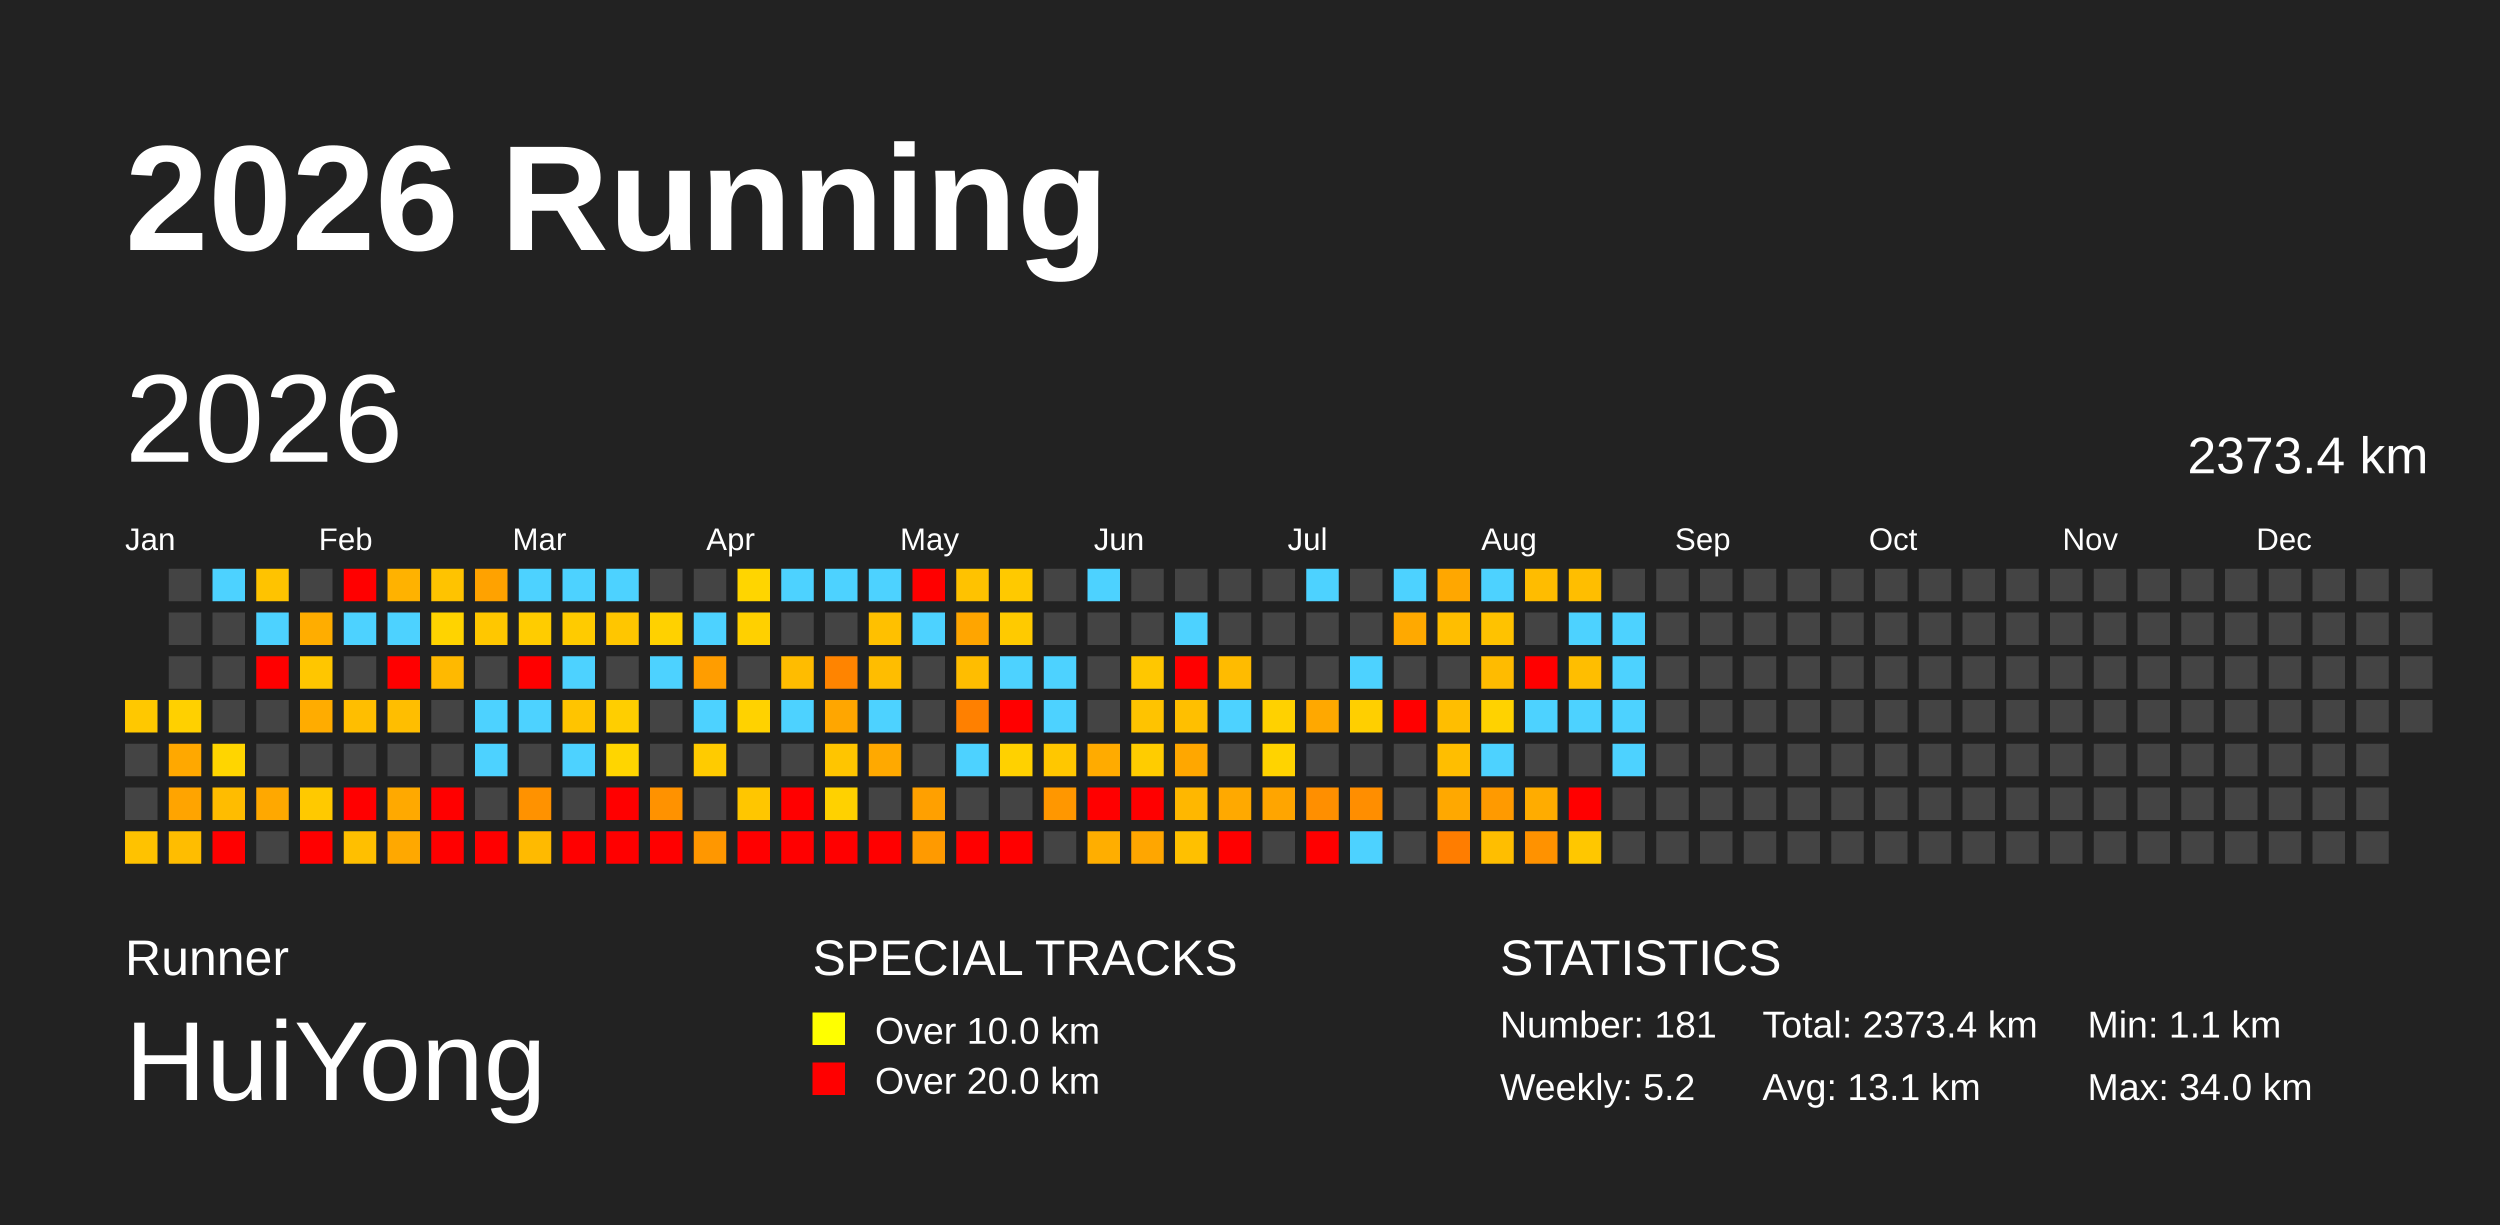
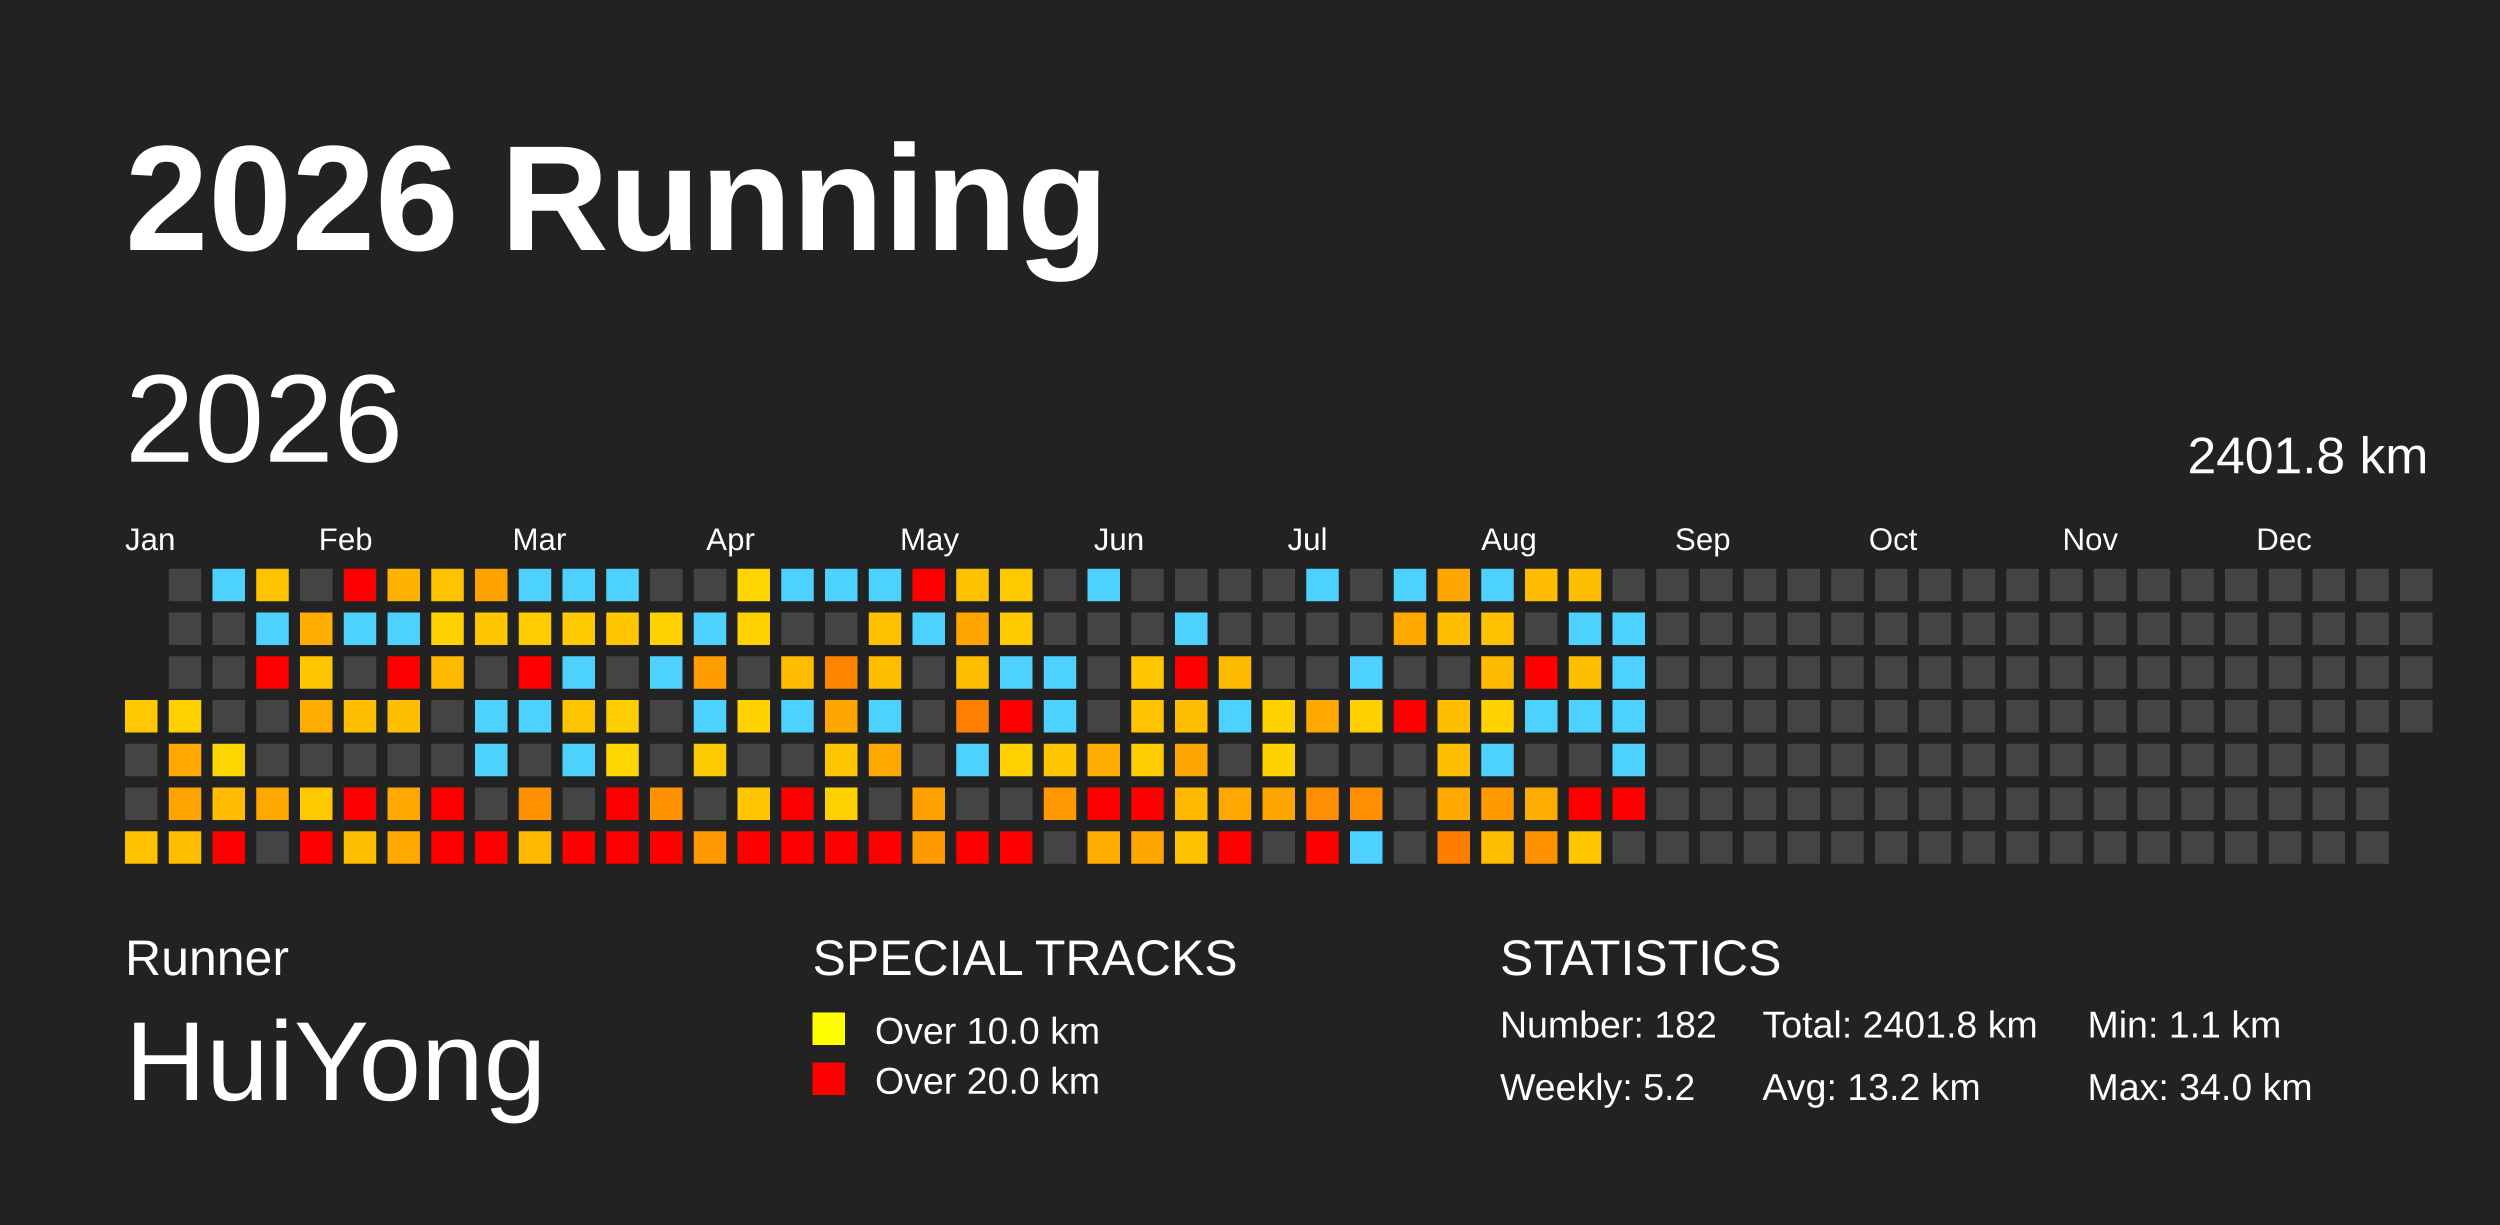
<svg xmlns="http://www.w3.org/2000/svg" baseProfile="full" height="98mm" version="1.1" viewBox="0,0,200,98" width="200mm">
  <defs />
  <rect fill="#222222" height="98" width="200" x="0" y="0" />
  <text fill="#FFFFFF" style="font-size:12px; font-family:Arial; font-weight:bold;" x="10" y="20">2026 Running</text>
  <text fill="#FFFFFF" style="font-size:4px; font-family:Arial" x="10" y="78">Runner</text>
  <text fill="#FFFFFF" style="font-size:9px; font-family:Arial" x="10" y="88">HuiYong</text>
  <text fill="#FFFFFF" style="font-size:4px; font-family:Arial" x="65" y="78">SPECIAL TRACKS</text>
  <rect fill="yellow" height="2.6" width="2.6" x="65" y="81" />
  <text fill="#FFFFFF" style="font-size:3px; font-family:Arial" x="70" y="83.5">Over 10.0 km</text>
  <rect fill="red" height="2.6" width="2.6" x="65" y="85" />
  <text fill="#FFFFFF" style="font-size:3px; font-family:Arial" x="70" y="87.5">Over 20.0 km</text>
  <text fill="#FFFFFF" style="font-size:4px; font-family:Arial" x="120" y="78">STATISTICS</text>
-   <text fill="#FFFFFF" style="font-size:3px; font-family:Arial" x="120" y="83">Number: 181</text>
+   <text fill="#FFFFFF" style="font-size:3px; font-family:Arial" x="120" y="83">Number: 182</text>
  <text fill="#FFFFFF" style="font-size:3px; font-family:Arial" x="120" y="88">Weekly: 5.2</text>
-   <text fill="#FFFFFF" style="font-size:3px; font-family:Arial" x="141" y="83">Total: 2373.4 km</text>
-   <text fill="#FFFFFF" style="font-size:3px; font-family:Arial" x="141" y="88">Avg: 13.1 km</text>
+   <text fill="#FFFFFF" style="font-size:3px; font-family:Arial" x="141" y="83">Total: 2401.8 km</text>
+   <text fill="#FFFFFF" style="font-size:3px; font-family:Arial" x="141" y="88">Avg: 13.2 km</text>
  <text fill="#FFFFFF" style="font-size:3px; font-family:Arial" x="167" y="83">Min: 1.1 km</text>
  <text fill="#FFFFFF" style="font-size:3px; font-family:Arial" x="167" y="88">Max: 34.0 km</text>
  <text dominant-baseline="hanging" fill="#FFFFFF" style="font-size:10.0px; font-family:Arial;" x="10" y="30">2026</text>
-   <text dominant-baseline="hanging" fill="#FFFFFF" style="font-size:4.125px; font-family:Arial;" x="175" y="35">2373.4 km</text>
+   <text dominant-baseline="hanging" fill="#FFFFFF" style="font-size:4.125px; font-family:Arial;" x="175" y="35">2401.8 km</text>
  <text fill="#FFFFFF" style="font-size:2.5px; font-family:Arial" x="10.0" y="44">Jan</text>
  <text fill="#FFFFFF" style="font-size:2.5px; font-family:Arial" x="25.5" y="44">Feb</text>
  <text fill="#FFFFFF" style="font-size:2.5px; font-family:Arial" x="41.0" y="44">Mar</text>
  <text fill="#FFFFFF" style="font-size:2.5px; font-family:Arial" x="56.5" y="44">Apr</text>
  <text fill="#FFFFFF" style="font-size:2.5px; font-family:Arial" x="72.0" y="44">May</text>
  <text fill="#FFFFFF" style="font-size:2.5px; font-family:Arial" x="87.5" y="44">Jun</text>
  <text fill="#FFFFFF" style="font-size:2.5px; font-family:Arial" x="103.0" y="44">Jul</text>
  <text fill="#FFFFFF" style="font-size:2.5px; font-family:Arial" x="118.5" y="44">Aug</text>
  <text fill="#FFFFFF" style="font-size:2.5px; font-family:Arial" x="134.0" y="44">Sep</text>
  <text fill="#FFFFFF" style="font-size:2.5px; font-family:Arial" x="149.5" y="44">Oct</text>
  <text fill="#FFFFFF" style="font-size:2.5px; font-family:Arial" x="165.0" y="44">Nov</text>
  <text fill="#FFFFFF" style="font-size:2.5px; font-family:Arial" x="180.5" y="44">Dec</text>
  <rect fill="#ffc800" height="2.6" width="2.6" x="10.0" y="56.0" />
  <rect fill="#444444" height="2.6" width="2.6" x="10.0" y="59.5" />
  <rect fill="#444444" height="2.6" width="2.6" x="10.0" y="63.0" />
  <rect fill="#ffc200" height="2.6" width="2.6" x="10.0" y="66.5" />
  <rect fill="#444444" height="2.6" width="2.6" x="13.5" y="45.5" />
  <rect fill="#444444" height="2.6" width="2.6" x="13.5" y="49.0" />
  <rect fill="#444444" height="2.6" width="2.6" x="13.5" y="52.5" />
  <rect fill="#ffd000" height="2.6" width="2.6" x="13.5" y="56.0" />
  <rect fill="#ffa800" height="2.6" width="2.6" x="13.5" y="59.5" />
  <rect fill="#ffa400" height="2.6" width="2.6" x="13.5" y="63.0" />
  <rect fill="#ffbd00" height="2.6" width="2.6" x="13.5" y="66.5" />
  <rect fill="#4dd2ff" height="2.6" width="2.6" x="17.0" y="45.5" />
  <rect fill="#444444" height="2.6" width="2.6" x="17.0" y="49.0" />
  <rect fill="#444444" height="2.6" width="2.6" x="17.0" y="52.5" />
  <rect fill="#444444" height="2.6" width="2.6" x="17.0" y="56.0" />
  <rect fill="#ffd500" height="2.6" width="2.6" x="17.0" y="59.5" />
  <rect fill="#ffbc00" height="2.6" width="2.6" x="17.0" y="63.0" />
  <rect fill="red" height="2.6" width="2.6" x="17.0" y="66.5" />
  <rect fill="#ffc300" height="2.6" width="2.6" x="20.5" y="45.5" />
  <rect fill="#4dd2ff" height="2.6" width="2.6" x="20.5" y="49.0" />
  <rect fill="red" height="2.6" width="2.6" x="20.5" y="52.5" />
  <rect fill="#444444" height="2.6" width="2.6" x="20.5" y="56.0" />
  <rect fill="#444444" height="2.6" width="2.6" x="20.5" y="59.5" />
  <rect fill="#ffa800" height="2.6" width="2.6" x="20.5" y="63.0" />
  <rect fill="#444444" height="2.6" width="2.6" x="20.5" y="66.5" />
  <rect fill="#444444" height="2.6" width="2.6" x="24.0" y="45.5" />
  <rect fill="#ffad00" height="2.6" width="2.6" x="24.0" y="49.0" />
  <rect fill="#ffc600" height="2.6" width="2.6" x="24.0" y="52.5" />
  <rect fill="#ffac00" height="2.6" width="2.6" x="24.0" y="56.0" />
  <rect fill="#444444" height="2.6" width="2.6" x="24.0" y="59.5" />
  <rect fill="#ffc900" height="2.6" width="2.6" x="24.0" y="63.0" />
  <rect fill="red" height="2.6" width="2.6" x="24.0" y="66.5" />
  <rect fill="red" height="2.6" width="2.6" x="27.5" y="45.5" />
  <rect fill="#4dd2ff" height="2.6" width="2.6" x="27.5" y="49.0" />
  <rect fill="#444444" height="2.6" width="2.6" x="27.5" y="52.5" />
  <rect fill="#ffbe00" height="2.6" width="2.6" x="27.5" y="56.0" />
  <rect fill="#444444" height="2.6" width="2.6" x="27.5" y="59.5" />
  <rect fill="red" height="2.6" width="2.6" x="27.5" y="63.0" />
  <rect fill="#ffbf00" height="2.6" width="2.6" x="27.5" y="66.5" />
  <rect fill="#ffb200" height="2.6" width="2.6" x="31.0" y="45.5" />
  <rect fill="#4dd2ff" height="2.6" width="2.6" x="31.0" y="49.0" />
  <rect fill="red" height="2.6" width="2.6" x="31.0" y="52.5" />
  <rect fill="#ffbe00" height="2.6" width="2.6" x="31.0" y="56.0" />
  <rect fill="#444444" height="2.6" width="2.6" x="31.0" y="59.5" />
  <rect fill="#ffa900" height="2.6" width="2.6" x="31.0" y="63.0" />
  <rect fill="#ffa800" height="2.6" width="2.6" x="31.0" y="66.5" />
  <rect fill="#ffc300" height="2.6" width="2.6" x="34.5" y="45.5" />
  <rect fill="#ffd300" height="2.6" width="2.6" x="34.5" y="49.0" />
  <rect fill="#ffb900" height="2.6" width="2.6" x="34.5" y="52.5" />
  <rect fill="#444444" height="2.6" width="2.6" x="34.5" y="56.0" />
  <rect fill="#444444" height="2.6" width="2.6" x="34.5" y="59.5" />
  <rect fill="red" height="2.6" width="2.6" x="34.5" y="63.0" />
  <rect fill="red" height="2.6" width="2.6" x="34.5" y="66.5" />
  <rect fill="#ffa200" height="2.6" width="2.6" x="38.0" y="45.5" />
  <rect fill="#ffc700" height="2.6" width="2.6" x="38.0" y="49.0" />
  <rect fill="#444444" height="2.6" width="2.6" x="38.0" y="52.5" />
  <rect fill="#4dd2ff" height="2.6" width="2.6" x="38.0" y="56.0" />
  <rect fill="#4dd2ff" height="2.6" width="2.6" x="38.0" y="59.5" />
  <rect fill="#444444" height="2.6" width="2.6" x="38.0" y="63.0" />
  <rect fill="red" height="2.6" width="2.6" x="38.0" y="66.5" />
  <rect fill="#4dd2ff" height="2.6" width="2.6" x="41.5" y="45.5" />
  <rect fill="#ffcc00" height="2.6" width="2.6" x="41.5" y="49.0" />
  <rect fill="red" height="2.6" width="2.6" x="41.5" y="52.5" />
  <rect fill="#4dd2ff" height="2.6" width="2.6" x="41.5" y="56.0" />
  <rect fill="#444444" height="2.6" width="2.6" x="41.5" y="59.5" />
  <rect fill="#ff9200" height="2.6" width="2.6" x="41.5" y="63.0" />
  <rect fill="#ffba00" height="2.6" width="2.6" x="41.5" y="66.5" />
  <rect fill="#4dd2ff" height="2.6" width="2.6" x="45.0" y="45.5" />
  <rect fill="#ffcb00" height="2.6" width="2.6" x="45.0" y="49.0" />
  <rect fill="#4dd2ff" height="2.6" width="2.6" x="45.0" y="52.5" />
  <rect fill="#ffc400" height="2.6" width="2.6" x="45.0" y="56.0" />
  <rect fill="#4dd2ff" height="2.6" width="2.6" x="45.0" y="59.5" />
  <rect fill="#444444" height="2.6" width="2.6" x="45.0" y="63.0" />
  <rect fill="red" height="2.6" width="2.6" x="45.0" y="66.5" />
  <rect fill="#4dd2ff" height="2.6" width="2.6" x="48.5" y="45.5" />
  <rect fill="#ffc600" height="2.6" width="2.6" x="48.5" y="49.0" />
  <rect fill="#444444" height="2.6" width="2.6" x="48.5" y="52.5" />
  <rect fill="#ffce00" height="2.6" width="2.6" x="48.5" y="56.0" />
  <rect fill="#ffd500" height="2.6" width="2.6" x="48.5" y="59.5" />
  <rect fill="red" height="2.6" width="2.6" x="48.5" y="63.0" />
  <rect fill="red" height="2.6" width="2.6" x="48.5" y="66.5" />
  <rect fill="#444444" height="2.6" width="2.6" x="52.0" y="45.5" />
  <rect fill="#ffd100" height="2.6" width="2.6" x="52.0" y="49.0" />
  <rect fill="#4dd2ff" height="2.6" width="2.6" x="52.0" y="52.5" />
  <rect fill="#444444" height="2.6" width="2.6" x="52.0" y="56.0" />
  <rect fill="#444444" height="2.6" width="2.6" x="52.0" y="59.5" />
  <rect fill="#ff9200" height="2.6" width="2.6" x="52.0" y="63.0" />
  <rect fill="red" height="2.6" width="2.6" x="52.0" y="66.5" />
  <rect fill="#444444" height="2.6" width="2.6" x="55.5" y="45.5" />
  <rect fill="#4dd2ff" height="2.6" width="2.6" x="55.5" y="49.0" />
  <rect fill="#ff9d00" height="2.6" width="2.6" x="55.5" y="52.5" />
  <rect fill="#4dd2ff" height="2.6" width="2.6" x="55.5" y="56.0" />
  <rect fill="#ffcb00" height="2.6" width="2.6" x="55.5" y="59.5" />
  <rect fill="#444444" height="2.6" width="2.6" x="55.5" y="63.0" />
  <rect fill="#ff9700" height="2.6" width="2.6" x="55.5" y="66.5" />
  <rect fill="#ffd500" height="2.6" width="2.6" x="59.0" y="45.5" />
  <rect fill="#ffd000" height="2.6" width="2.6" x="59.0" y="49.0" />
  <rect fill="#444444" height="2.6" width="2.6" x="59.0" y="52.5" />
  <rect fill="#ffd200" height="2.6" width="2.6" x="59.0" y="56.0" />
  <rect fill="#444444" height="2.6" width="2.6" x="59.0" y="59.5" />
  <rect fill="#ffc600" height="2.6" width="2.6" x="59.0" y="63.0" />
  <rect fill="red" height="2.6" width="2.6" x="59.0" y="66.5" />
  <rect fill="#4dd2ff" height="2.6" width="2.6" x="62.5" y="45.5" />
  <rect fill="#444444" height="2.6" width="2.6" x="62.5" y="49.0" />
  <rect fill="#ffbc00" height="2.6" width="2.6" x="62.5" y="52.5" />
  <rect fill="#4dd2ff" height="2.6" width="2.6" x="62.5" y="56.0" />
  <rect fill="#444444" height="2.6" width="2.6" x="62.5" y="59.5" />
  <rect fill="red" height="2.6" width="2.6" x="62.5" y="63.0" />
  <rect fill="red" height="2.6" width="2.6" x="62.5" y="66.5" />
  <rect fill="#4dd2ff" height="2.6" width="2.6" x="66.0" y="45.5" />
  <rect fill="#444444" height="2.6" width="2.6" x="66.0" y="49.0" />
  <rect fill="#ff8400" height="2.6" width="2.6" x="66.0" y="52.5" />
  <rect fill="#ffa600" height="2.6" width="2.6" x="66.0" y="56.0" />
  <rect fill="#ffc500" height="2.6" width="2.6" x="66.0" y="59.5" />
  <rect fill="#ffd100" height="2.6" width="2.6" x="66.0" y="63.0" />
  <rect fill="red" height="2.6" width="2.6" x="66.0" y="66.5" />
  <rect fill="#4dd2ff" height="2.6" width="2.6" x="69.5" y="45.5" />
  <rect fill="#ffc000" height="2.6" width="2.6" x="69.5" y="49.0" />
  <rect fill="#ffbd00" height="2.6" width="2.6" x="69.5" y="52.5" />
  <rect fill="#4dd2ff" height="2.6" width="2.6" x="69.5" y="56.0" />
  <rect fill="#ffa900" height="2.6" width="2.6" x="69.5" y="59.5" />
  <rect fill="#444444" height="2.6" width="2.6" x="69.5" y="63.0" />
  <rect fill="red" height="2.6" width="2.6" x="69.5" y="66.5" />
  <rect fill="red" height="2.6" width="2.6" x="73.0" y="45.5" />
  <rect fill="#4dd2ff" height="2.6" width="2.6" x="73.0" y="49.0" />
  <rect fill="#444444" height="2.6" width="2.6" x="73.0" y="52.5" />
  <rect fill="#444444" height="2.6" width="2.6" x="73.0" y="56.0" />
  <rect fill="#444444" height="2.6" width="2.6" x="73.0" y="59.5" />
  <rect fill="#ffa000" height="2.6" width="2.6" x="73.0" y="63.0" />
  <rect fill="#ff9a00" height="2.6" width="2.6" x="73.0" y="66.5" />
  <rect fill="#ffc200" height="2.6" width="2.6" x="76.5" y="45.5" />
  <rect fill="#ffa500" height="2.6" width="2.6" x="76.5" y="49.0" />
  <rect fill="#ffbd00" height="2.6" width="2.6" x="76.5" y="52.5" />
  <rect fill="#ff8000" height="2.6" width="2.6" x="76.5" y="56.0" />
  <rect fill="#4dd2ff" height="2.6" width="2.6" x="76.5" y="59.5" />
  <rect fill="#444444" height="2.6" width="2.6" x="76.5" y="63.0" />
  <rect fill="red" height="2.6" width="2.6" x="76.5" y="66.5" />
  <rect fill="#ffc900" height="2.6" width="2.6" x="80.0" y="45.5" />
  <rect fill="#ffca00" height="2.6" width="2.6" x="80.0" y="49.0" />
  <rect fill="#4dd2ff" height="2.6" width="2.6" x="80.0" y="52.5" />
  <rect fill="red" height="2.6" width="2.6" x="80.0" y="56.0" />
  <rect fill="#ffd100" height="2.6" width="2.6" x="80.0" y="59.5" />
  <rect fill="#444444" height="2.6" width="2.6" x="80.0" y="63.0" />
  <rect fill="red" height="2.6" width="2.6" x="80.0" y="66.5" />
  <rect fill="#444444" height="2.6" width="2.6" x="83.5" y="45.5" />
  <rect fill="#444444" height="2.6" width="2.6" x="83.5" y="49.0" />
  <rect fill="#4dd2ff" height="2.6" width="2.6" x="83.5" y="52.5" />
  <rect fill="#4dd2ff" height="2.6" width="2.6" x="83.5" y="56.0" />
  <rect fill="#ffc700" height="2.6" width="2.6" x="83.5" y="59.5" />
  <rect fill="#ff9700" height="2.6" width="2.6" x="83.5" y="63.0" />
  <rect fill="#444444" height="2.6" width="2.6" x="83.5" y="66.5" />
  <rect fill="#4dd2ff" height="2.6" width="2.6" x="87.0" y="45.5" />
  <rect fill="#444444" height="2.6" width="2.6" x="87.0" y="49.0" />
  <rect fill="#444444" height="2.6" width="2.6" x="87.0" y="52.5" />
  <rect fill="#444444" height="2.6" width="2.6" x="87.0" y="56.0" />
  <rect fill="#ffab00" height="2.6" width="2.6" x="87.0" y="59.5" />
  <rect fill="red" height="2.6" width="2.6" x="87.0" y="63.0" />
  <rect fill="#ffae00" height="2.6" width="2.6" x="87.0" y="66.5" />
  <rect fill="#444444" height="2.6" width="2.6" x="90.5" y="45.5" />
  <rect fill="#444444" height="2.6" width="2.6" x="90.5" y="49.0" />
  <rect fill="#ffc700" height="2.6" width="2.6" x="90.5" y="52.5" />
  <rect fill="#ffc300" height="2.6" width="2.6" x="90.5" y="56.0" />
  <rect fill="#ffcc00" height="2.6" width="2.6" x="90.5" y="59.5" />
  <rect fill="red" height="2.6" width="2.6" x="90.5" y="63.0" />
  <rect fill="#ffa600" height="2.6" width="2.6" x="90.5" y="66.5" />
  <rect fill="#444444" height="2.6" width="2.6" x="94.0" y="45.5" />
  <rect fill="#4dd2ff" height="2.6" width="2.6" x="94.0" y="49.0" />
  <rect fill="red" height="2.6" width="2.6" x="94.0" y="52.5" />
  <rect fill="#ffbf00" height="2.6" width="2.6" x="94.0" y="56.0" />
  <rect fill="#ffa700" height="2.6" width="2.6" x="94.0" y="59.5" />
  <rect fill="#ffb700" height="2.6" width="2.6" x="94.0" y="63.0" />
  <rect fill="#ffc000" height="2.6" width="2.6" x="94.0" y="66.5" />
  <rect fill="#444444" height="2.6" width="2.6" x="97.5" y="45.5" />
  <rect fill="#444444" height="2.6" width="2.6" x="97.5" y="49.0" />
  <rect fill="#ffbb00" height="2.6" width="2.6" x="97.5" y="52.5" />
  <rect fill="#4dd2ff" height="2.6" width="2.6" x="97.5" y="56.0" />
  <rect fill="#444444" height="2.6" width="2.6" x="97.5" y="59.5" />
  <rect fill="#ffa900" height="2.6" width="2.6" x="97.5" y="63.0" />
  <rect fill="red" height="2.6" width="2.6" x="97.5" y="66.5" />
  <rect fill="#444444" height="2.6" width="2.6" x="101.0" y="45.5" />
  <rect fill="#444444" height="2.6" width="2.6" x="101.0" y="49.0" />
  <rect fill="#444444" height="2.6" width="2.6" x="101.0" y="52.5" />
  <rect fill="#ffd100" height="2.6" width="2.6" x="101.0" y="56.0" />
  <rect fill="#ffd300" height="2.6" width="2.6" x="101.0" y="59.5" />
  <rect fill="#ffa500" height="2.6" width="2.6" x="101.0" y="63.0" />
  <rect fill="#444444" height="2.6" width="2.6" x="101.0" y="66.5" />
  <rect fill="#4dd2ff" height="2.6" width="2.6" x="104.5" y="45.5" />
  <rect fill="#444444" height="2.6" width="2.6" x="104.5" y="49.0" />
  <rect fill="#444444" height="2.6" width="2.6" x="104.5" y="52.5" />
  <rect fill="#ffa800" height="2.6" width="2.6" x="104.5" y="56.0" />
  <rect fill="#444444" height="2.6" width="2.6" x="104.5" y="59.5" />
  <rect fill="#ff8f00" height="2.6" width="2.6" x="104.5" y="63.0" />
  <rect fill="red" height="2.6" width="2.6" x="104.5" y="66.5" />
  <rect fill="#444444" height="2.6" width="2.6" x="108.0" y="45.5" />
  <rect fill="#444444" height="2.6" width="2.6" x="108.0" y="49.0" />
  <rect fill="#4dd2ff" height="2.6" width="2.6" x="108.0" y="52.5" />
  <rect fill="#ffcf00" height="2.6" width="2.6" x="108.0" y="56.0" />
  <rect fill="#444444" height="2.6" width="2.6" x="108.0" y="59.5" />
  <rect fill="#ff8e00" height="2.6" width="2.6" x="108.0" y="63.0" />
  <rect fill="#4dd2ff" height="2.6" width="2.6" x="108.0" y="66.5" />
  <rect fill="#4dd2ff" height="2.6" width="2.6" x="111.5" y="45.5" />
  <rect fill="#ffa900" height="2.6" width="2.6" x="111.5" y="49.0" />
  <rect fill="#444444" height="2.6" width="2.6" x="111.5" y="52.5" />
  <rect fill="red" height="2.6" width="2.6" x="111.5" y="56.0" />
  <rect fill="#444444" height="2.6" width="2.6" x="111.5" y="59.5" />
  <rect fill="#444444" height="2.6" width="2.6" x="111.5" y="63.0" />
  <rect fill="#444444" height="2.6" width="2.6" x="111.5" y="66.5" />
  <rect fill="#ffa700" height="2.6" width="2.6" x="115.0" y="45.5" />
  <rect fill="#ffbe00" height="2.6" width="2.6" x="115.0" y="49.0" />
  <rect fill="#444444" height="2.6" width="2.6" x="115.0" y="52.5" />
  <rect fill="#ffbe00" height="2.6" width="2.6" x="115.0" y="56.0" />
  <rect fill="#ffbe00" height="2.6" width="2.6" x="115.0" y="59.5" />
  <rect fill="#ffa800" height="2.6" width="2.6" x="115.0" y="63.0" />
  <rect fill="#ff7d00" height="2.6" width="2.6" x="115.0" y="66.5" />
  <rect fill="#4dd2ff" height="2.6" width="2.6" x="118.5" y="45.5" />
  <rect fill="#ffc200" height="2.6" width="2.6" x="118.5" y="49.0" />
  <rect fill="#ffbb00" height="2.6" width="2.6" x="118.5" y="52.5" />
  <rect fill="#ffd200" height="2.6" width="2.6" x="118.5" y="56.0" />
  <rect fill="#4dd2ff" height="2.6" width="2.6" x="118.5" y="59.5" />
  <rect fill="#ff9a00" height="2.6" width="2.6" x="118.5" y="63.0" />
  <rect fill="#ffbe00" height="2.6" width="2.6" x="118.5" y="66.5" />
  <rect fill="#ffbc00" height="2.6" width="2.6" x="122.0" y="45.5" />
  <rect fill="#444444" height="2.6" width="2.6" x="122.0" y="49.0" />
  <rect fill="red" height="2.6" width="2.6" x="122.0" y="52.5" />
  <rect fill="#4dd2ff" height="2.6" width="2.6" x="122.0" y="56.0" />
  <rect fill="#444444" height="2.6" width="2.6" x="122.0" y="59.5" />
  <rect fill="#ffac00" height="2.6" width="2.6" x="122.0" y="63.0" />
  <rect fill="#ff9200" height="2.6" width="2.6" x="122.0" y="66.5" />
  <rect fill="#ffbe00" height="2.6" width="2.6" x="125.5" y="45.5" />
  <rect fill="#4dd2ff" height="2.6" width="2.6" x="125.5" y="49.0" />
  <rect fill="#ffbe00" height="2.6" width="2.6" x="125.5" y="52.5" />
  <rect fill="#4dd2ff" height="2.6" width="2.6" x="125.5" y="56.0" />
  <rect fill="#444444" height="2.6" width="2.6" x="125.5" y="59.5" />
  <rect fill="red" height="2.6" width="2.6" x="125.5" y="63.0" />
  <rect fill="#ffc700" height="2.6" width="2.6" x="125.5" y="66.5" />
  <rect fill="#444444" height="2.6" width="2.6" x="129.0" y="45.5" />
  <rect fill="#4dd2ff" height="2.6" width="2.6" x="129.0" y="49.0" />
  <rect fill="#4dd2ff" height="2.6" width="2.6" x="129.0" y="52.5" />
  <rect fill="#4dd2ff" height="2.6" width="2.6" x="129.0" y="56.0" />
  <rect fill="#4dd2ff" height="2.6" width="2.6" x="129.0" y="59.5" />
-   <rect fill="#444444" height="2.6" width="2.6" x="129.0" y="63.0" />
+   <rect fill="red" height="2.6" width="2.6" x="129.0" y="63.0" />
  <rect fill="#444444" height="2.6" width="2.6" x="129.0" y="66.5" />
  <rect fill="#444444" height="2.6" width="2.6" x="132.5" y="45.5" />
  <rect fill="#444444" height="2.6" width="2.6" x="132.5" y="49.0" />
  <rect fill="#444444" height="2.6" width="2.6" x="132.5" y="52.5" />
  <rect fill="#444444" height="2.6" width="2.6" x="132.5" y="56.0" />
  <rect fill="#444444" height="2.6" width="2.6" x="132.5" y="59.5" />
  <rect fill="#444444" height="2.6" width="2.6" x="132.5" y="63.0" />
  <rect fill="#444444" height="2.6" width="2.6" x="132.5" y="66.5" />
  <rect fill="#444444" height="2.6" width="2.6" x="136.0" y="45.5" />
  <rect fill="#444444" height="2.6" width="2.6" x="136.0" y="49.0" />
  <rect fill="#444444" height="2.6" width="2.6" x="136.0" y="52.5" />
  <rect fill="#444444" height="2.6" width="2.6" x="136.0" y="56.0" />
  <rect fill="#444444" height="2.6" width="2.6" x="136.0" y="59.5" />
  <rect fill="#444444" height="2.6" width="2.6" x="136.0" y="63.0" />
  <rect fill="#444444" height="2.6" width="2.6" x="136.0" y="66.5" />
  <rect fill="#444444" height="2.6" width="2.6" x="139.5" y="45.5" />
  <rect fill="#444444" height="2.6" width="2.6" x="139.5" y="49.0" />
  <rect fill="#444444" height="2.6" width="2.6" x="139.5" y="52.5" />
  <rect fill="#444444" height="2.6" width="2.6" x="139.5" y="56.0" />
  <rect fill="#444444" height="2.6" width="2.6" x="139.5" y="59.5" />
  <rect fill="#444444" height="2.6" width="2.6" x="139.5" y="63.0" />
  <rect fill="#444444" height="2.6" width="2.6" x="139.5" y="66.5" />
  <rect fill="#444444" height="2.6" width="2.6" x="143.0" y="45.5" />
  <rect fill="#444444" height="2.6" width="2.6" x="143.0" y="49.0" />
  <rect fill="#444444" height="2.6" width="2.6" x="143.0" y="52.5" />
  <rect fill="#444444" height="2.6" width="2.6" x="143.0" y="56.0" />
  <rect fill="#444444" height="2.6" width="2.6" x="143.0" y="59.5" />
  <rect fill="#444444" height="2.6" width="2.6" x="143.0" y="63.0" />
  <rect fill="#444444" height="2.6" width="2.6" x="143.0" y="66.5" />
  <rect fill="#444444" height="2.6" width="2.6" x="146.5" y="45.5" />
  <rect fill="#444444" height="2.6" width="2.6" x="146.5" y="49.0" />
  <rect fill="#444444" height="2.6" width="2.6" x="146.5" y="52.5" />
  <rect fill="#444444" height="2.6" width="2.6" x="146.5" y="56.0" />
  <rect fill="#444444" height="2.6" width="2.6" x="146.5" y="59.5" />
  <rect fill="#444444" height="2.6" width="2.6" x="146.5" y="63.0" />
  <rect fill="#444444" height="2.6" width="2.6" x="146.5" y="66.5" />
  <rect fill="#444444" height="2.6" width="2.6" x="150.0" y="45.5" />
  <rect fill="#444444" height="2.6" width="2.6" x="150.0" y="49.0" />
  <rect fill="#444444" height="2.6" width="2.6" x="150.0" y="52.5" />
  <rect fill="#444444" height="2.6" width="2.6" x="150.0" y="56.0" />
  <rect fill="#444444" height="2.6" width="2.6" x="150.0" y="59.5" />
  <rect fill="#444444" height="2.6" width="2.6" x="150.0" y="63.0" />
  <rect fill="#444444" height="2.6" width="2.6" x="150.0" y="66.5" />
  <rect fill="#444444" height="2.6" width="2.6" x="153.5" y="45.5" />
  <rect fill="#444444" height="2.6" width="2.6" x="153.5" y="49.0" />
  <rect fill="#444444" height="2.6" width="2.6" x="153.5" y="52.5" />
  <rect fill="#444444" height="2.6" width="2.6" x="153.5" y="56.0" />
  <rect fill="#444444" height="2.6" width="2.6" x="153.5" y="59.5" />
  <rect fill="#444444" height="2.6" width="2.6" x="153.5" y="63.0" />
  <rect fill="#444444" height="2.6" width="2.6" x="153.5" y="66.5" />
  <rect fill="#444444" height="2.6" width="2.6" x="157.0" y="45.5" />
  <rect fill="#444444" height="2.6" width="2.6" x="157.0" y="49.0" />
  <rect fill="#444444" height="2.6" width="2.6" x="157.0" y="52.5" />
  <rect fill="#444444" height="2.6" width="2.6" x="157.0" y="56.0" />
  <rect fill="#444444" height="2.6" width="2.6" x="157.0" y="59.5" />
  <rect fill="#444444" height="2.6" width="2.6" x="157.0" y="63.0" />
  <rect fill="#444444" height="2.6" width="2.6" x="157.0" y="66.5" />
  <rect fill="#444444" height="2.6" width="2.6" x="160.5" y="45.5" />
  <rect fill="#444444" height="2.6" width="2.6" x="160.5" y="49.0" />
  <rect fill="#444444" height="2.6" width="2.6" x="160.5" y="52.5" />
  <rect fill="#444444" height="2.6" width="2.6" x="160.5" y="56.0" />
  <rect fill="#444444" height="2.6" width="2.6" x="160.5" y="59.5" />
  <rect fill="#444444" height="2.6" width="2.6" x="160.5" y="63.0" />
  <rect fill="#444444" height="2.6" width="2.6" x="160.5" y="66.5" />
  <rect fill="#444444" height="2.6" width="2.6" x="164.0" y="45.5" />
  <rect fill="#444444" height="2.6" width="2.6" x="164.0" y="49.0" />
  <rect fill="#444444" height="2.6" width="2.6" x="164.0" y="52.5" />
  <rect fill="#444444" height="2.6" width="2.6" x="164.0" y="56.0" />
  <rect fill="#444444" height="2.6" width="2.6" x="164.0" y="59.5" />
  <rect fill="#444444" height="2.6" width="2.6" x="164.0" y="63.0" />
  <rect fill="#444444" height="2.6" width="2.6" x="164.0" y="66.5" />
  <rect fill="#444444" height="2.6" width="2.6" x="167.5" y="45.5" />
  <rect fill="#444444" height="2.6" width="2.6" x="167.5" y="49.0" />
  <rect fill="#444444" height="2.6" width="2.6" x="167.5" y="52.5" />
  <rect fill="#444444" height="2.6" width="2.6" x="167.5" y="56.0" />
  <rect fill="#444444" height="2.6" width="2.6" x="167.5" y="59.5" />
  <rect fill="#444444" height="2.6" width="2.6" x="167.5" y="63.0" />
  <rect fill="#444444" height="2.6" width="2.6" x="167.5" y="66.5" />
  <rect fill="#444444" height="2.6" width="2.6" x="171.0" y="45.5" />
  <rect fill="#444444" height="2.6" width="2.6" x="171.0" y="49.0" />
  <rect fill="#444444" height="2.6" width="2.6" x="171.0" y="52.5" />
  <rect fill="#444444" height="2.6" width="2.6" x="171.0" y="56.0" />
  <rect fill="#444444" height="2.6" width="2.6" x="171.0" y="59.5" />
  <rect fill="#444444" height="2.6" width="2.6" x="171.0" y="63.0" />
  <rect fill="#444444" height="2.6" width="2.6" x="171.0" y="66.5" />
  <rect fill="#444444" height="2.6" width="2.6" x="174.5" y="45.5" />
  <rect fill="#444444" height="2.6" width="2.6" x="174.5" y="49.0" />
  <rect fill="#444444" height="2.6" width="2.6" x="174.5" y="52.5" />
  <rect fill="#444444" height="2.6" width="2.6" x="174.5" y="56.0" />
  <rect fill="#444444" height="2.6" width="2.6" x="174.5" y="59.5" />
  <rect fill="#444444" height="2.6" width="2.6" x="174.5" y="63.0" />
  <rect fill="#444444" height="2.6" width="2.6" x="174.5" y="66.5" />
  <rect fill="#444444" height="2.6" width="2.6" x="178.0" y="45.5" />
  <rect fill="#444444" height="2.6" width="2.6" x="178.0" y="49.0" />
  <rect fill="#444444" height="2.6" width="2.6" x="178.0" y="52.5" />
  <rect fill="#444444" height="2.6" width="2.6" x="178.0" y="56.0" />
  <rect fill="#444444" height="2.6" width="2.6" x="178.0" y="59.5" />
  <rect fill="#444444" height="2.6" width="2.6" x="178.0" y="63.0" />
  <rect fill="#444444" height="2.6" width="2.6" x="178.0" y="66.5" />
  <rect fill="#444444" height="2.6" width="2.6" x="181.5" y="45.5" />
  <rect fill="#444444" height="2.6" width="2.6" x="181.5" y="49.0" />
  <rect fill="#444444" height="2.6" width="2.6" x="181.5" y="52.5" />
  <rect fill="#444444" height="2.6" width="2.6" x="181.5" y="56.0" />
  <rect fill="#444444" height="2.6" width="2.6" x="181.5" y="59.5" />
  <rect fill="#444444" height="2.6" width="2.6" x="181.5" y="63.0" />
  <rect fill="#444444" height="2.6" width="2.6" x="181.5" y="66.5" />
  <rect fill="#444444" height="2.6" width="2.6" x="185.0" y="45.5" />
  <rect fill="#444444" height="2.6" width="2.6" x="185.0" y="49.0" />
  <rect fill="#444444" height="2.6" width="2.6" x="185.0" y="52.5" />
  <rect fill="#444444" height="2.6" width="2.6" x="185.0" y="56.0" />
  <rect fill="#444444" height="2.6" width="2.6" x="185.0" y="59.5" />
  <rect fill="#444444" height="2.6" width="2.6" x="185.0" y="63.0" />
  <rect fill="#444444" height="2.6" width="2.6" x="185.0" y="66.5" />
  <rect fill="#444444" height="2.6" width="2.6" x="188.5" y="45.5" />
  <rect fill="#444444" height="2.6" width="2.6" x="188.5" y="49.0" />
  <rect fill="#444444" height="2.6" width="2.6" x="188.5" y="52.5" />
  <rect fill="#444444" height="2.6" width="2.6" x="188.5" y="56.0" />
  <rect fill="#444444" height="2.6" width="2.6" x="188.5" y="59.5" />
  <rect fill="#444444" height="2.6" width="2.6" x="188.5" y="63.0" />
  <rect fill="#444444" height="2.6" width="2.6" x="188.5" y="66.5" />
  <rect fill="#444444" height="2.6" width="2.6" x="192.0" y="45.5" />
  <rect fill="#444444" height="2.6" width="2.6" x="192.0" y="49.0" />
  <rect fill="#444444" height="2.6" width="2.6" x="192.0" y="52.5" />
  <rect fill="#444444" height="2.6" width="2.6" x="192.0" y="56.0" />
</svg>
